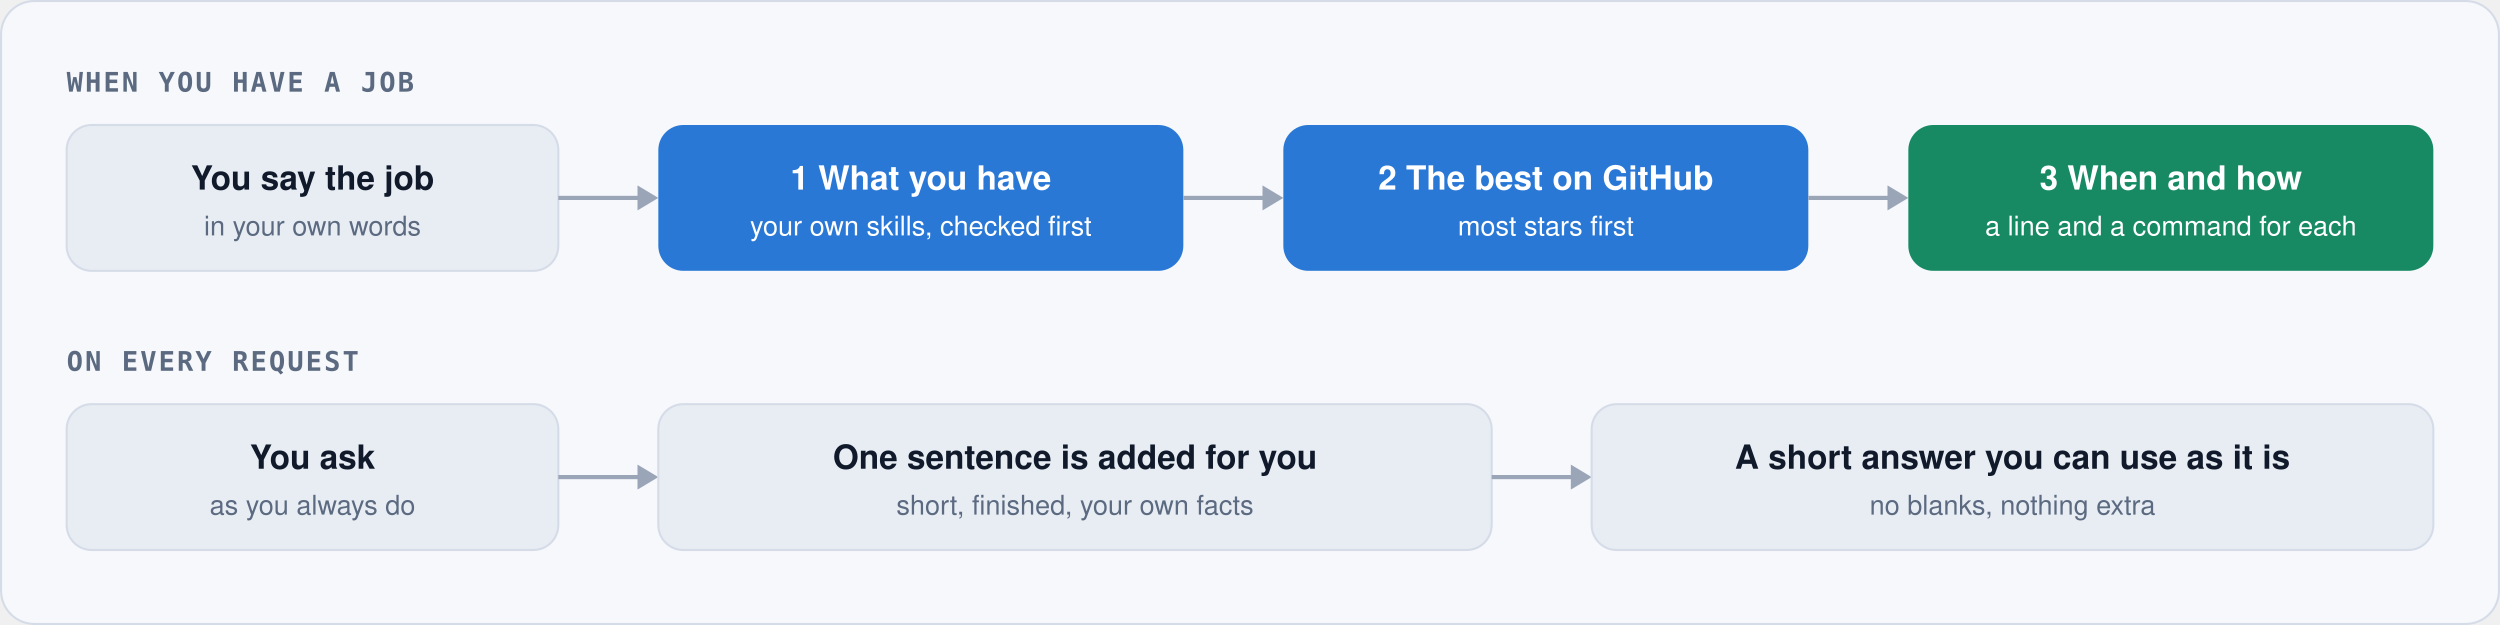
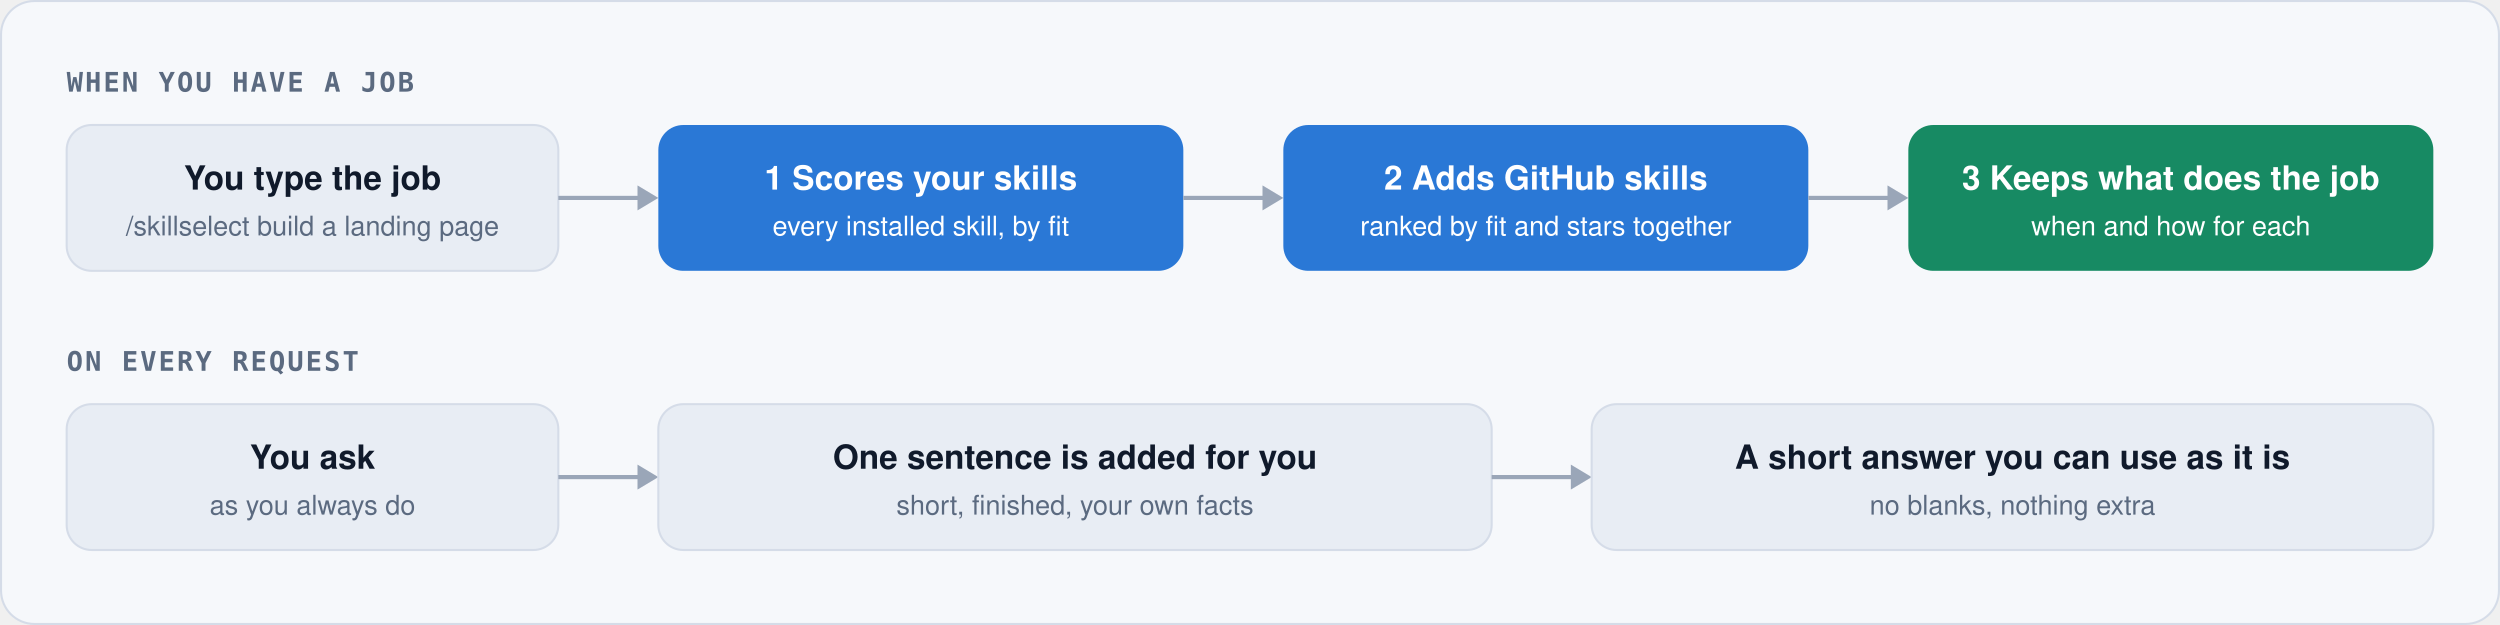
<svg xmlns="http://www.w3.org/2000/svg" viewBox="0 0 1200 300" width="1200" height="300" role="img">
  <rect x="0.5" y="0.5" width="1199" height="299" rx="16" fill="#F6F8FB" stroke="#D5DCE8" stroke-width="1" />
  <text x="32" y="44" font-family="ui-monospace,SFMono-Regular,Menlo,Consolas,monospace" font-size="13" font-weight="700" fill="#5B6A80" text-anchor="start" letter-spacing="1">WHEN YOU HAVE A JOB</text>
  <rect x="32" y="60" width="236" height="70" rx="12" fill="#E8EDF4" stroke="#D5DCE8" stroke-width="1" />
-   <text x="150.0" y="91" font-family="-apple-system,BlinkMacSystemFont,'Segoe UI',Helvetica,Arial,sans-serif" font-size="16" font-weight="700" fill="#101A2B" text-anchor="middle" letter-spacing="0">You say the job</text>
-   <text x="150.0" y="113" font-family="-apple-system,BlinkMacSystemFont,'Segoe UI',Helvetica,Arial,sans-serif" font-size="13" font-weight="400" fill="#5B6A80" text-anchor="middle" letter-spacing="0">in your own words</text>
+   <text x="150.0" y="91" font-family="-apple-system,BlinkMacSystemFont,'Segoe UI',Helvetica,Arial,sans-serif" font-size="16" font-weight="700" fill="#101A2B" text-anchor="middle" letter-spacing="0">You type the job</text>
+   <text x="150.0" y="113" font-family="-apple-system,BlinkMacSystemFont,'Segoe UI',Helvetica,Arial,sans-serif" font-size="13" font-weight="400" fill="#5B6A80" text-anchor="middle" letter-spacing="0">/skillselect build a landing page</text>
  <line x1="268" x2="308" y1="95" y2="95" stroke="#9AA6B8" stroke-width="2" />
  <path d="M306 89 L316 95 L306 101 Z" fill="#9AA6B8" />
  <rect x="316" y="60" width="252" height="70" rx="12" fill="#2A78D6" />
-   <text x="442.0" y="91" font-family="-apple-system,BlinkMacSystemFont,'Segoe UI',Helvetica,Arial,sans-serif" font-size="16" font-weight="700" fill="#FFFFFF" text-anchor="middle" letter-spacing="0">1  What you have</text>
-   <text x="442.0" y="113" font-family="-apple-system,BlinkMacSystemFont,'Segoe UI',Helvetica,Arial,sans-serif" font-size="13" font-weight="400" fill="#FFFFFF" text-anchor="middle" letter-spacing="0">your own skills, checked first</text>
+   <text x="442.0" y="91" font-family="-apple-system,BlinkMacSystemFont,'Segoe UI',Helvetica,Arial,sans-serif" font-size="16" font-weight="700" fill="#FFFFFF" text-anchor="middle" letter-spacing="0">1  Scores your skills</text>
+   <text x="442.0" y="113" font-family="-apple-system,BlinkMacSystemFont,'Segoe UI',Helvetica,Arial,sans-serif" font-size="13" font-weight="400" fill="#FFFFFF" text-anchor="middle" letter-spacing="0">every installed skill, by fit</text>
  <line x1="568" x2="608" y1="95" y2="95" stroke="#9AA6B8" stroke-width="2" />
  <path d="M606 89 L616 95 L606 101 Z" fill="#9AA6B8" />
  <rect x="616" y="60" width="252" height="70" rx="12" fill="#2A78D6" />
-   <text x="742.0" y="91" font-family="-apple-system,BlinkMacSystemFont,'Segoe UI',Helvetica,Arial,sans-serif" font-size="16" font-weight="700" fill="#FFFFFF" text-anchor="middle" letter-spacing="0">2  The best on GitHub</text>
-   <text x="742.0" y="113" font-family="-apple-system,BlinkMacSystemFont,'Segoe UI',Helvetica,Arial,sans-serif" font-size="13" font-weight="400" fill="#FFFFFF" text-anchor="middle" letter-spacing="0">most stars first</text>
+   <text x="742.0" y="91" font-family="-apple-system,BlinkMacSystemFont,'Segoe UI',Helvetica,Arial,sans-serif" font-size="16" font-weight="700" fill="#FFFFFF" text-anchor="middle" letter-spacing="0">2  Adds GitHub skills</text>
+   <text x="742.0" y="113" font-family="-apple-system,BlinkMacSystemFont,'Segoe UI',Helvetica,Arial,sans-serif" font-size="13" font-weight="400" fill="#FFFFFF" text-anchor="middle" letter-spacing="0">ranked by fit and stars together</text>
  <line x1="868" x2="908" y1="95" y2="95" stroke="#9AA6B8" stroke-width="2" />
  <path d="M906 89 L916 95 L906 101 Z" fill="#9AA6B8" />
  <rect x="916" y="60" width="252" height="70" rx="12" fill="#178A63" />
-   <text x="1042.0" y="91" font-family="-apple-system,BlinkMacSystemFont,'Segoe UI',Helvetica,Arial,sans-serif" font-size="16" font-weight="700" fill="#FFFFFF" text-anchor="middle" letter-spacing="0">3  When and how</text>
-   <text x="1042.0" y="113" font-family="-apple-system,BlinkMacSystemFont,'Segoe UI',Helvetica,Arial,sans-serif" font-size="13" font-weight="400" fill="#FFFFFF" text-anchor="middle" letter-spacing="0">a line and a command for each</text>
+   <text x="1042.0" y="91" font-family="-apple-system,BlinkMacSystemFont,'Segoe UI',Helvetica,Arial,sans-serif" font-size="16" font-weight="700" fill="#FFFFFF" text-anchor="middle" letter-spacing="0">3  Keeps what does the job</text>
+   <text x="1042.0" y="113" font-family="-apple-system,BlinkMacSystemFont,'Segoe UI',Helvetica,Arial,sans-serif" font-size="13" font-weight="400" fill="#FFFFFF" text-anchor="middle" letter-spacing="0">when and how for each</text>
  <text x="32" y="178" font-family="ui-monospace,SFMono-Regular,Menlo,Consolas,monospace" font-size="13" font-weight="700" fill="#5B6A80" text-anchor="start" letter-spacing="1">ON EVERY REQUEST</text>
  <rect x="32" y="194" width="236" height="70" rx="12" fill="#E8EDF4" stroke="#D5DCE8" stroke-width="1" />
  <text x="150.0" y="225" font-family="-apple-system,BlinkMacSystemFont,'Segoe UI',Helvetica,Arial,sans-serif" font-size="16" font-weight="700" fill="#101A2B" text-anchor="middle" letter-spacing="0">You ask</text>
  <text x="150.0" y="247" font-family="-apple-system,BlinkMacSystemFont,'Segoe UI',Helvetica,Arial,sans-serif" font-size="13" font-weight="400" fill="#5B6A80" text-anchor="middle" letter-spacing="0">as you always do</text>
  <line x1="268" x2="308" y1="229" y2="229" stroke="#9AA6B8" stroke-width="2" />
  <path d="M306 223 L316 229 L306 235 Z" fill="#9AA6B8" />
  <rect x="316" y="194" width="400" height="70" rx="12" fill="#E8EDF4" stroke="#D5DCE8" stroke-width="1" />
  <text x="516.0" y="225" font-family="-apple-system,BlinkMacSystemFont,'Segoe UI',Helvetica,Arial,sans-serif" font-size="16" font-weight="700" fill="#101A2B" text-anchor="middle" letter-spacing="0">One sentence is added for you</text>
  <text x="516.0" y="247" font-family="-apple-system,BlinkMacSystemFont,'Segoe UI',Helvetica,Arial,sans-serif" font-size="13" font-weight="400" fill="#5B6A80" text-anchor="middle" letter-spacing="0">short, finished, your own facts</text>
  <line x1="716" x2="756" y1="229" y2="229" stroke="#9AA6B8" stroke-width="2" />
  <path d="M754 223 L764 229 L754 235 Z" fill="#9AA6B8" />
  <rect x="764" y="194" width="404" height="70" rx="12" fill="#E8EDF4" stroke="#D5DCE8" stroke-width="1" />
  <text x="966.0" y="225" font-family="-apple-system,BlinkMacSystemFont,'Segoe UI',Helvetica,Arial,sans-serif" font-size="16" font-weight="700" fill="#101A2B" text-anchor="middle" letter-spacing="0">A short answer you can use as it is</text>
  <text x="966.0" y="247" font-family="-apple-system,BlinkMacSystemFont,'Segoe UI',Helvetica,Arial,sans-serif" font-size="13" font-weight="400" fill="#5B6A80" text-anchor="middle" letter-spacing="0">no blanks, nothing extra</text>
</svg>
